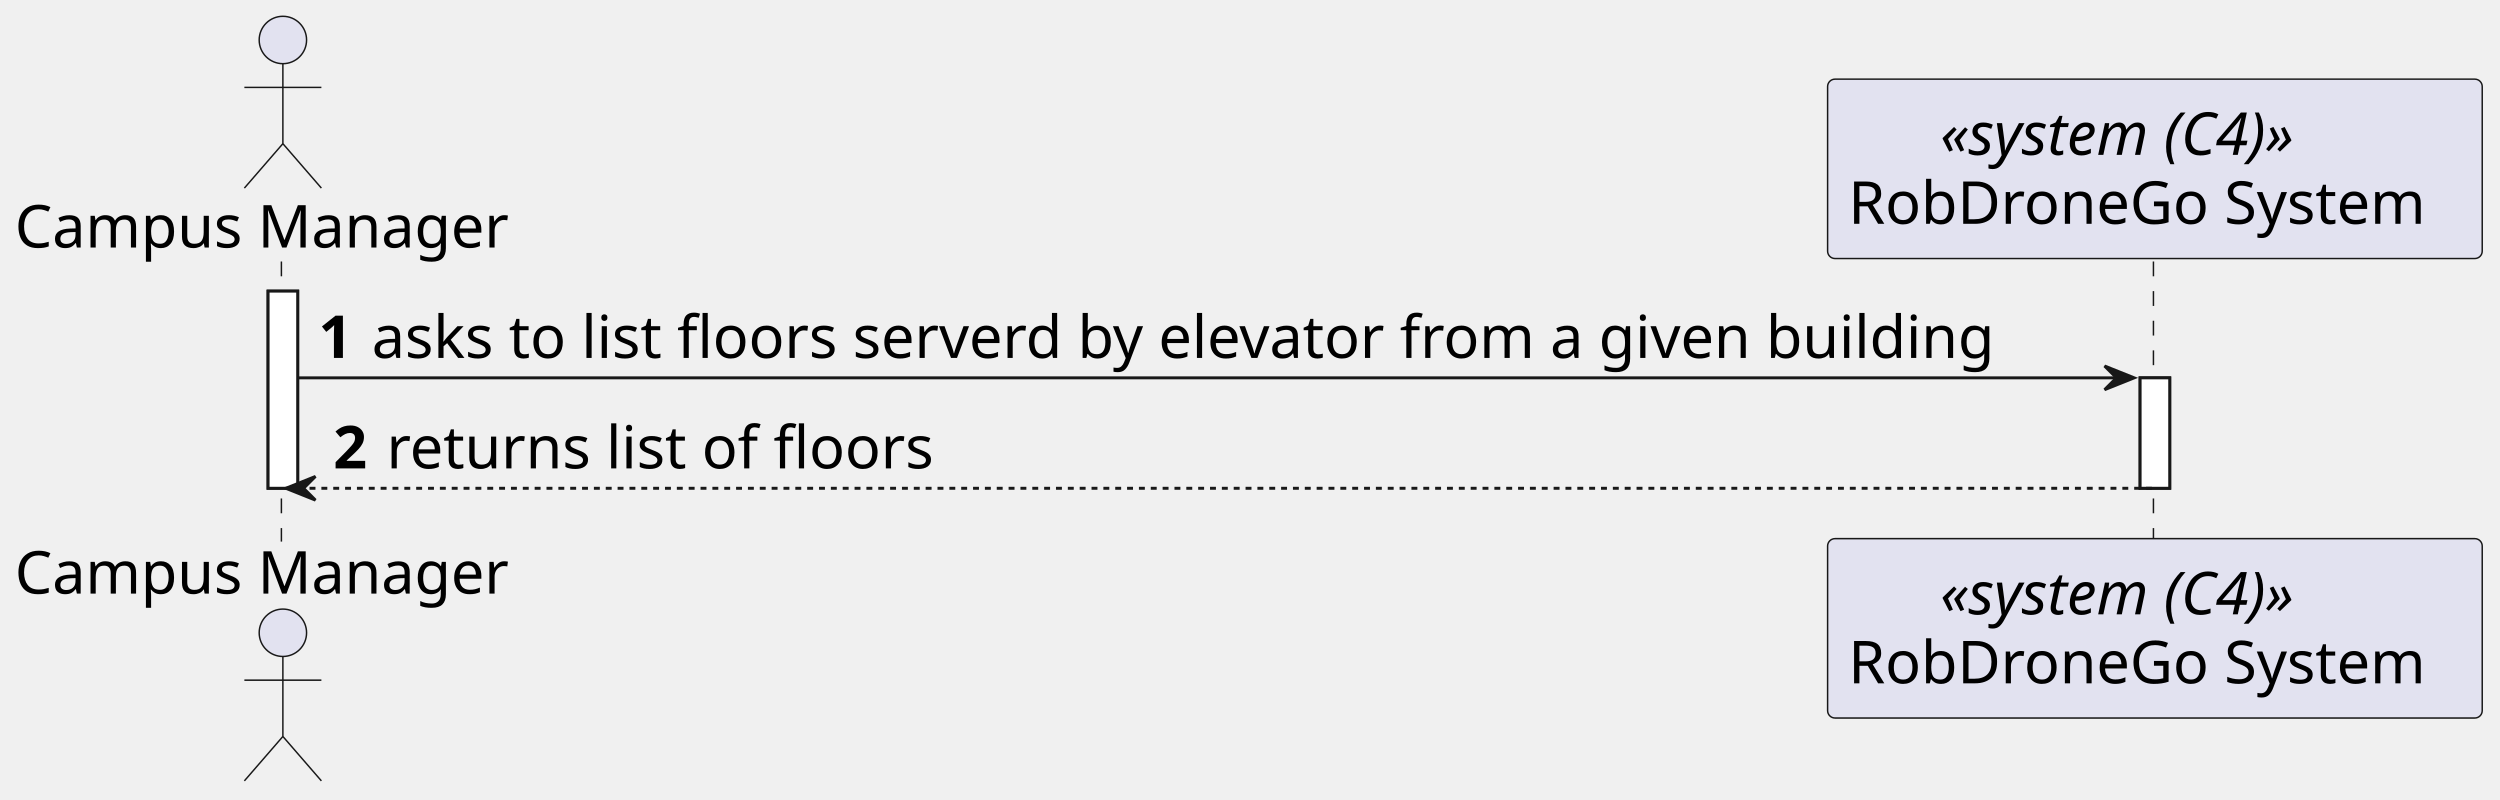
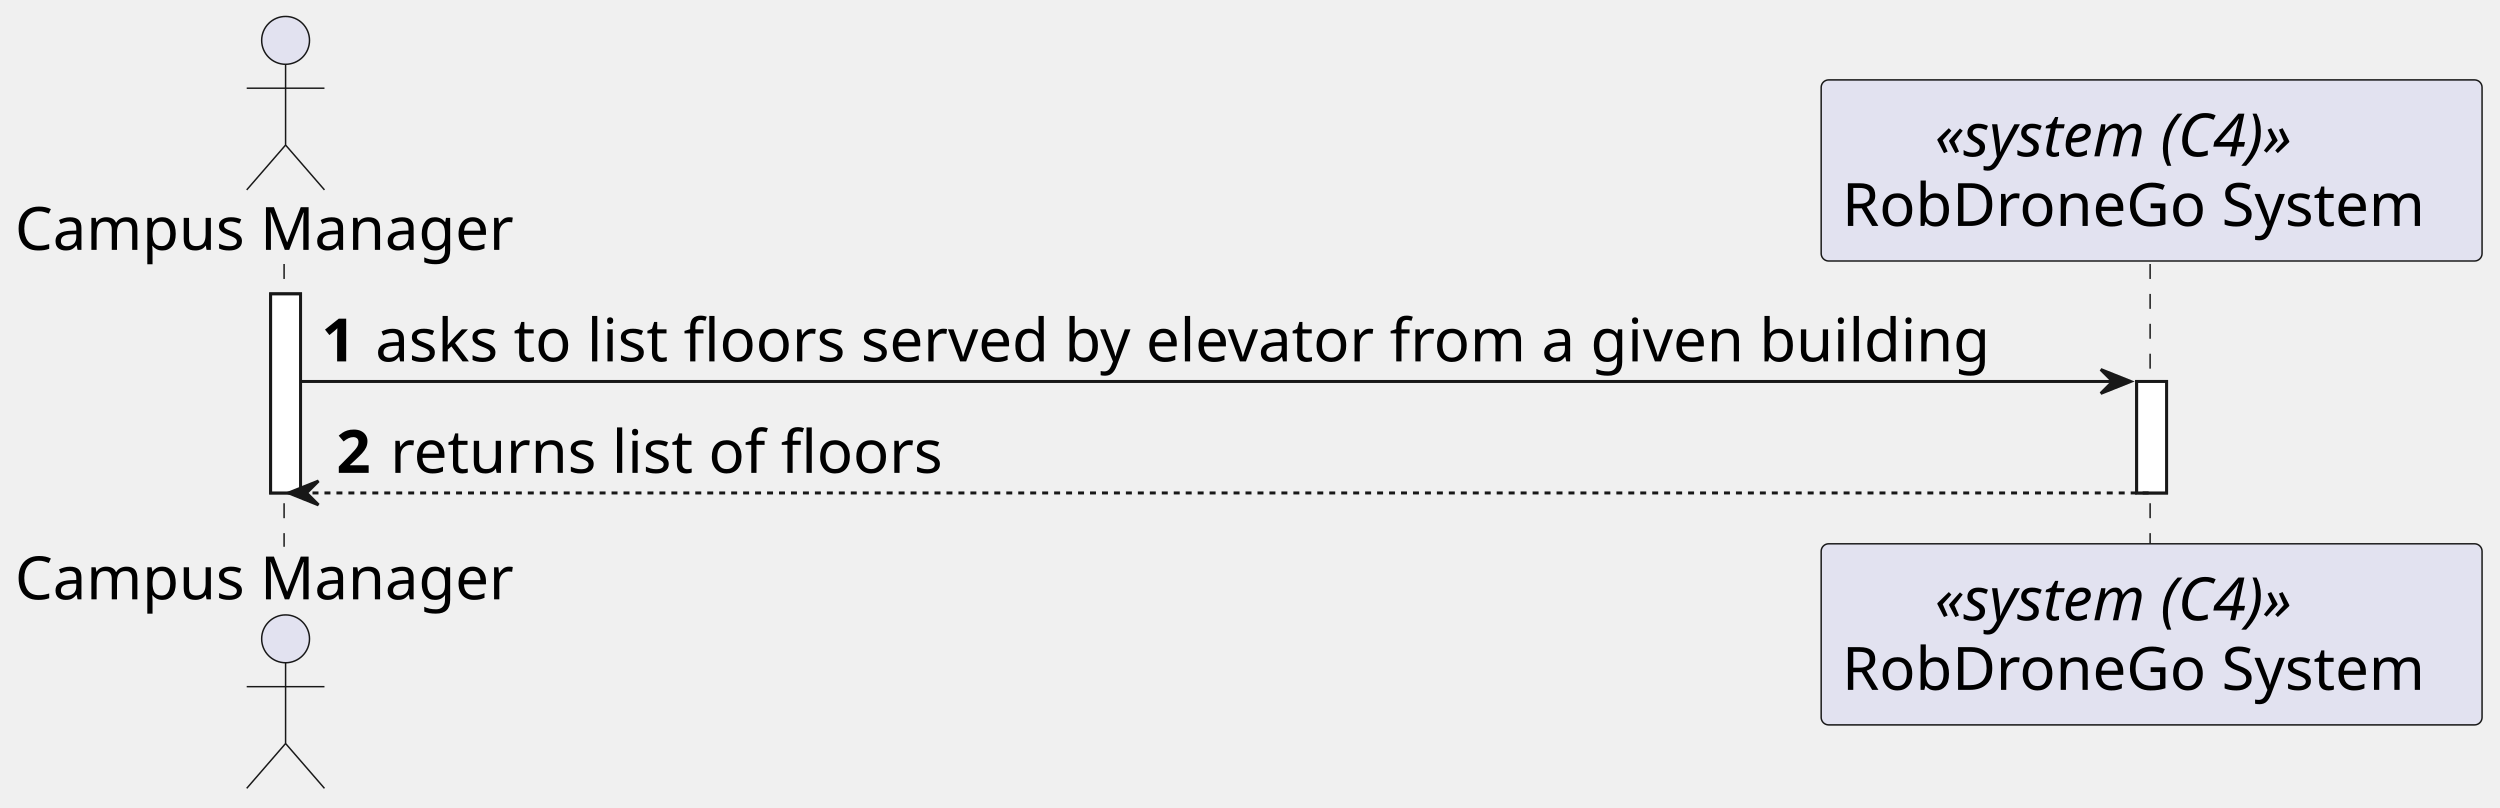
- <svg xmlns="http://www.w3.org/2000/svg" contentStyleType="text/css" height="270px" preserveAspectRatio="none" style="width:844px;height:270px;background:#FFFFFF;" version="1.1" viewBox="0 0 844 270" width="844px" zoomAndPan="magnify">
+ <svg xmlns="http://www.w3.org/2000/svg" contentStyleType="text/css" height="270px" preserveAspectRatio="none" style="width:836px;height:270px;background:#FFFFFF;" version="1.1" viewBox="0 0 836 270" width="836px" zoomAndPan="magnify">
  <defs />
  <g>
    <rect fill="#FFFFFF" height="66.562" style="stroke:#181818;stroke-width:1.0;" width="10" x="90.5" y="98.281" />
-     <rect fill="#FFFFFF" height="37.281" style="stroke:#181818;stroke-width:1.0;" width="10" x="722.5" y="127.562" />
+     <rect fill="#FFFFFF" height="37.281" style="stroke:#181818;stroke-width:1.0;" width="10" x="714.5" y="127.562" />
    <line style="stroke:#181818;stroke-width:0.5;stroke-dasharray:5.0,5.0;" x1="95" x2="95" y1="88.281" y2="182.844" />
-     <line style="stroke:#181818;stroke-width:0.5;stroke-dasharray:5.0,5.0;" x1="727" x2="727" y1="88.281" y2="182.844" />
+     <line style="stroke:#181818;stroke-width:0.5;stroke-dasharray:5.0,5.0;" x1="719" x2="719" y1="88.281" y2="182.844" />
    <text fill="#000000" font-family="sans-serif" font-size="20" lengthAdjust="spacing" textLength="175" x="5" y="83.564">Campus Manager</text>
    <ellipse cx="95.5" cy="13.5" fill="#E2E2F0" rx="8" ry="8" style="stroke:#181818;stroke-width:0.5;" />
    <path d="M95.5,21.5 L95.5,48.5 M82.5,29.5 L108.5,29.5 M95.5,48.5 L82.5,63.5 M95.5,48.5 L108.5,63.5 " fill="none" style="stroke:#181818;stroke-width:0.5;" />
    <text fill="#000000" font-family="sans-serif" font-size="20" lengthAdjust="spacing" textLength="175" x="5" y="200.408">Campus Manager</text>
    <ellipse cx="95.5" cy="213.625" fill="#E2E2F0" rx="8" ry="8" style="stroke:#181818;stroke-width:0.5;" />
    <path d="M95.5,221.625 L95.5,248.625 M82.5,229.625 L108.5,229.625 M95.5,248.625 L82.5,263.625 M95.5,248.625 L108.5,263.625 " fill="none" style="stroke:#181818;stroke-width:0.5;" />
-     <rect fill="#E2E2F0" height="60.562" rx="2.5" ry="2.5" style="stroke:#181818;stroke-width:0.5;" width="221" x="617" y="26.719" />
-     <text fill="#000000" font-family="sans-serif" font-size="20" font-style="italic" lengthAdjust="spacing" textLength="145" x="655" y="52.283">«system (C4)»</text>
-     <text fill="#000000" font-family="sans-serif" font-size="20" lengthAdjust="spacing" textLength="207" x="624" y="75.564">RobDroneGo System</text>
-     <rect fill="#E2E2F0" height="60.562" rx="2.5" ry="2.5" style="stroke:#181818;stroke-width:0.5;" width="221" x="617" y="181.844" />
-     <text fill="#000000" font-family="sans-serif" font-size="20" font-style="italic" lengthAdjust="spacing" textLength="145" x="655" y="207.408">«system (C4)»</text>
-     <text fill="#000000" font-family="sans-serif" font-size="20" lengthAdjust="spacing" textLength="207" x="624" y="230.69">RobDroneGo System</text>
+     <rect fill="#E2E2F0" height="60.562" rx="2.5" ry="2.5" style="stroke:#181818;stroke-width:0.5;" width="221" x="609" y="26.719" />
+     <text fill="#000000" font-family="sans-serif" font-size="20" font-style="italic" lengthAdjust="spacing" textLength="145" x="647" y="52.283">«system (C4)»</text>
+     <text fill="#000000" font-family="sans-serif" font-size="20" lengthAdjust="spacing" textLength="207" x="616" y="75.564">RobDroneGo System</text>
+     <rect fill="#E2E2F0" height="60.562" rx="2.5" ry="2.5" style="stroke:#181818;stroke-width:0.5;" width="221" x="609" y="181.844" />
+     <text fill="#000000" font-family="sans-serif" font-size="20" font-style="italic" lengthAdjust="spacing" textLength="145" x="647" y="207.408">«system (C4)»</text>
+     <text fill="#000000" font-family="sans-serif" font-size="20" lengthAdjust="spacing" textLength="207" x="616" y="230.69">RobDroneGo System</text>
    <rect fill="#FFFFFF" height="66.562" style="stroke:#181818;stroke-width:1.0;" width="10" x="90.5" y="98.281" />
-     <rect fill="#FFFFFF" height="37.281" style="stroke:#181818;stroke-width:1.0;" width="10" x="722.5" y="127.562" />
-     <polygon fill="#181818" points="710.5,123.562,720.5,127.562,710.5,131.562,714.5,127.562" style="stroke:#181818;stroke-width:1.0;" />
-     <line style="stroke:#181818;stroke-width:1.0;" x1="100.5" x2="716.5" y1="127.562" y2="127.562" />
+     <rect fill="#FFFFFF" height="37.281" style="stroke:#181818;stroke-width:1.0;" width="10" x="714.5" y="127.562" />
+     <polygon fill="#181818" points="702.5,123.562,712.5,127.562,702.5,131.562,706.5,127.562" style="stroke:#181818;stroke-width:1.0;" />
+     <line style="stroke:#181818;stroke-width:1.0;" x1="100.5" x2="708.5" y1="127.562" y2="127.562" />
    <text fill="#000000" font-family="sans-serif" font-size="20" font-weight="bold" lengthAdjust="spacing" textLength="14" x="107.5" y="120.846">1</text>
-     <text fill="#000000" font-family="sans-serif" font-size="20" lengthAdjust="spacing" textLength="585" x="125.5" y="120.846">asks to list floors serverd by elevator from a given building</text>
+     <text fill="#000000" font-family="sans-serif" font-size="20" lengthAdjust="spacing" textLength="577" x="125.5" y="120.846">asks to list floors served by elevator from a given building</text>
    <polygon fill="#181818" points="106.5,160.844,96.5,164.844,106.5,168.844,102.5,164.844" style="stroke:#181818;stroke-width:1.0;" />
-     <line style="stroke:#181818;stroke-width:1.0;stroke-dasharray:2.0,2.0;" x1="100.5" x2="726.5" y1="164.844" y2="164.844" />
+     <line style="stroke:#181818;stroke-width:1.0;stroke-dasharray:2.0,2.0;" x1="100.5" x2="718.5" y1="164.844" y2="164.844" />
    <text fill="#000000" font-family="sans-serif" font-size="20" font-weight="bold" lengthAdjust="spacing" textLength="14" x="112.5" y="158.127">2</text>
    <text fill="#000000" font-family="sans-serif" font-size="20" lengthAdjust="spacing" textLength="194" x="130.5" y="158.127">returns list of floors</text>
  </g>
</svg>
